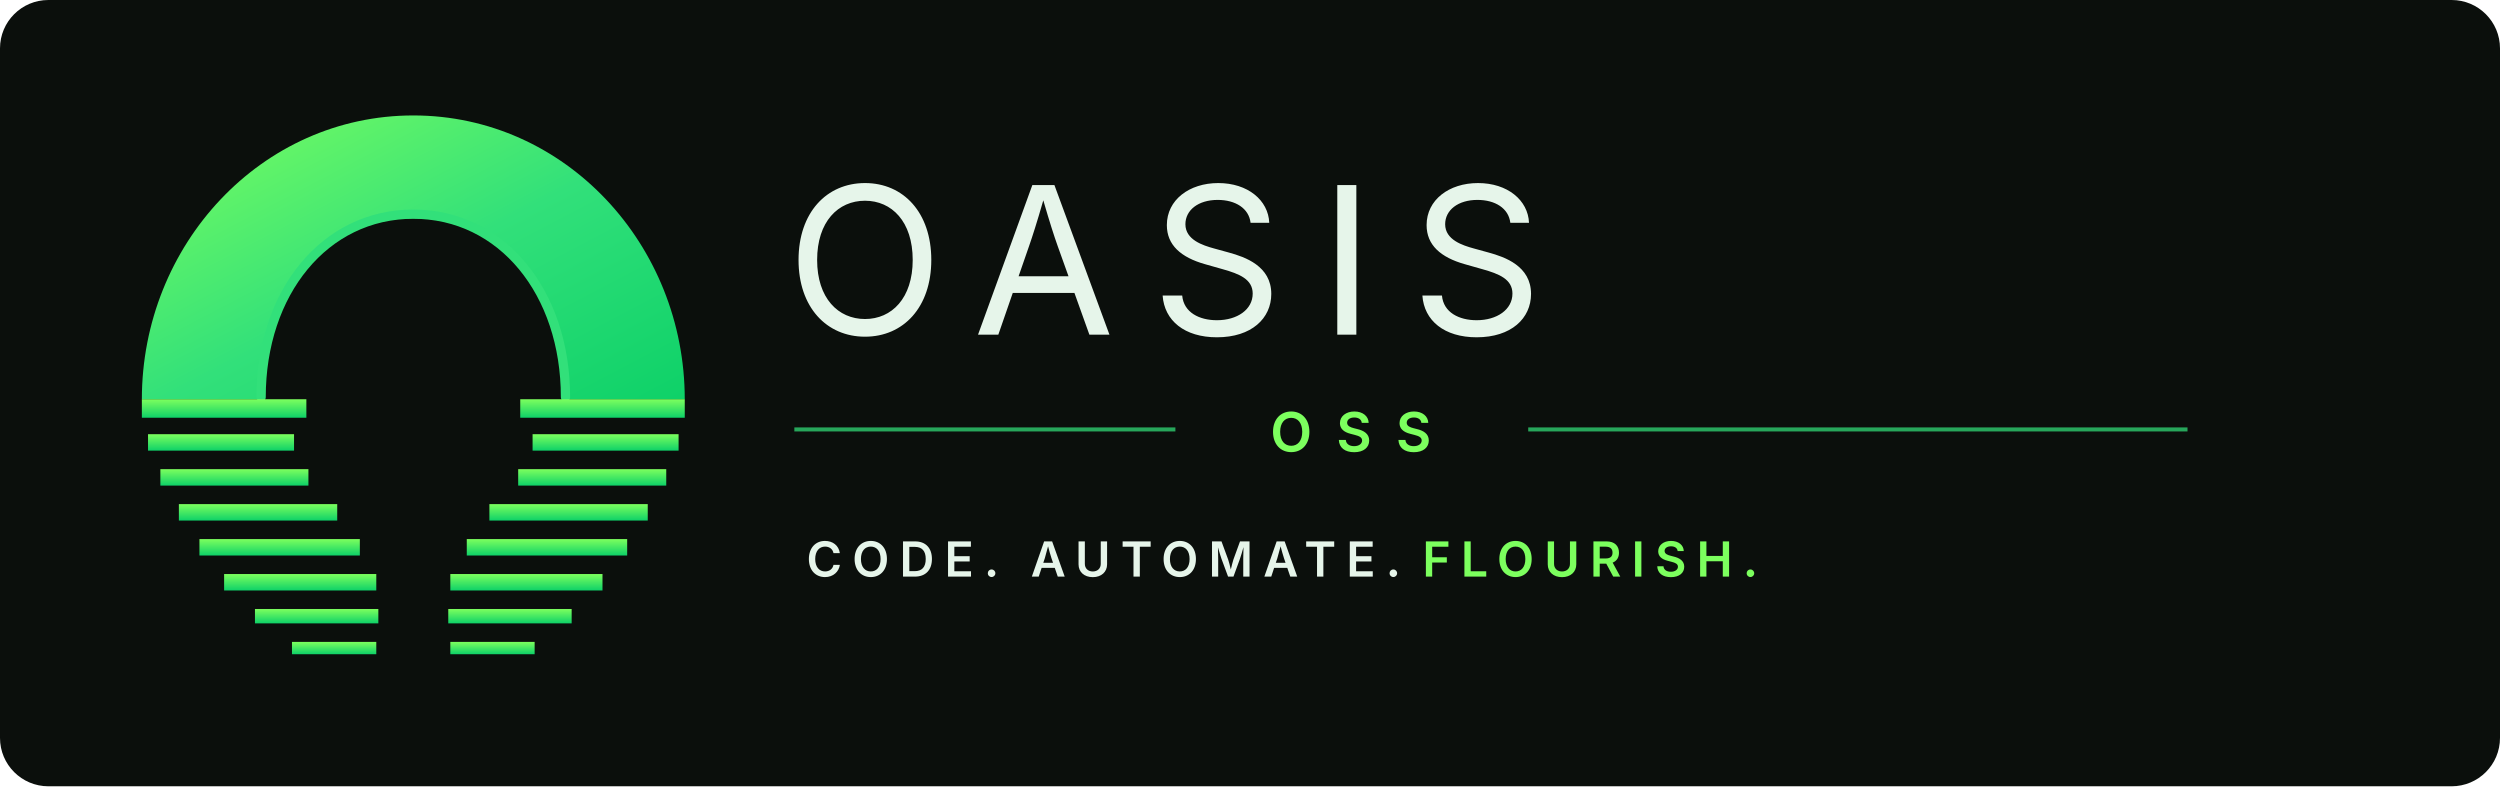
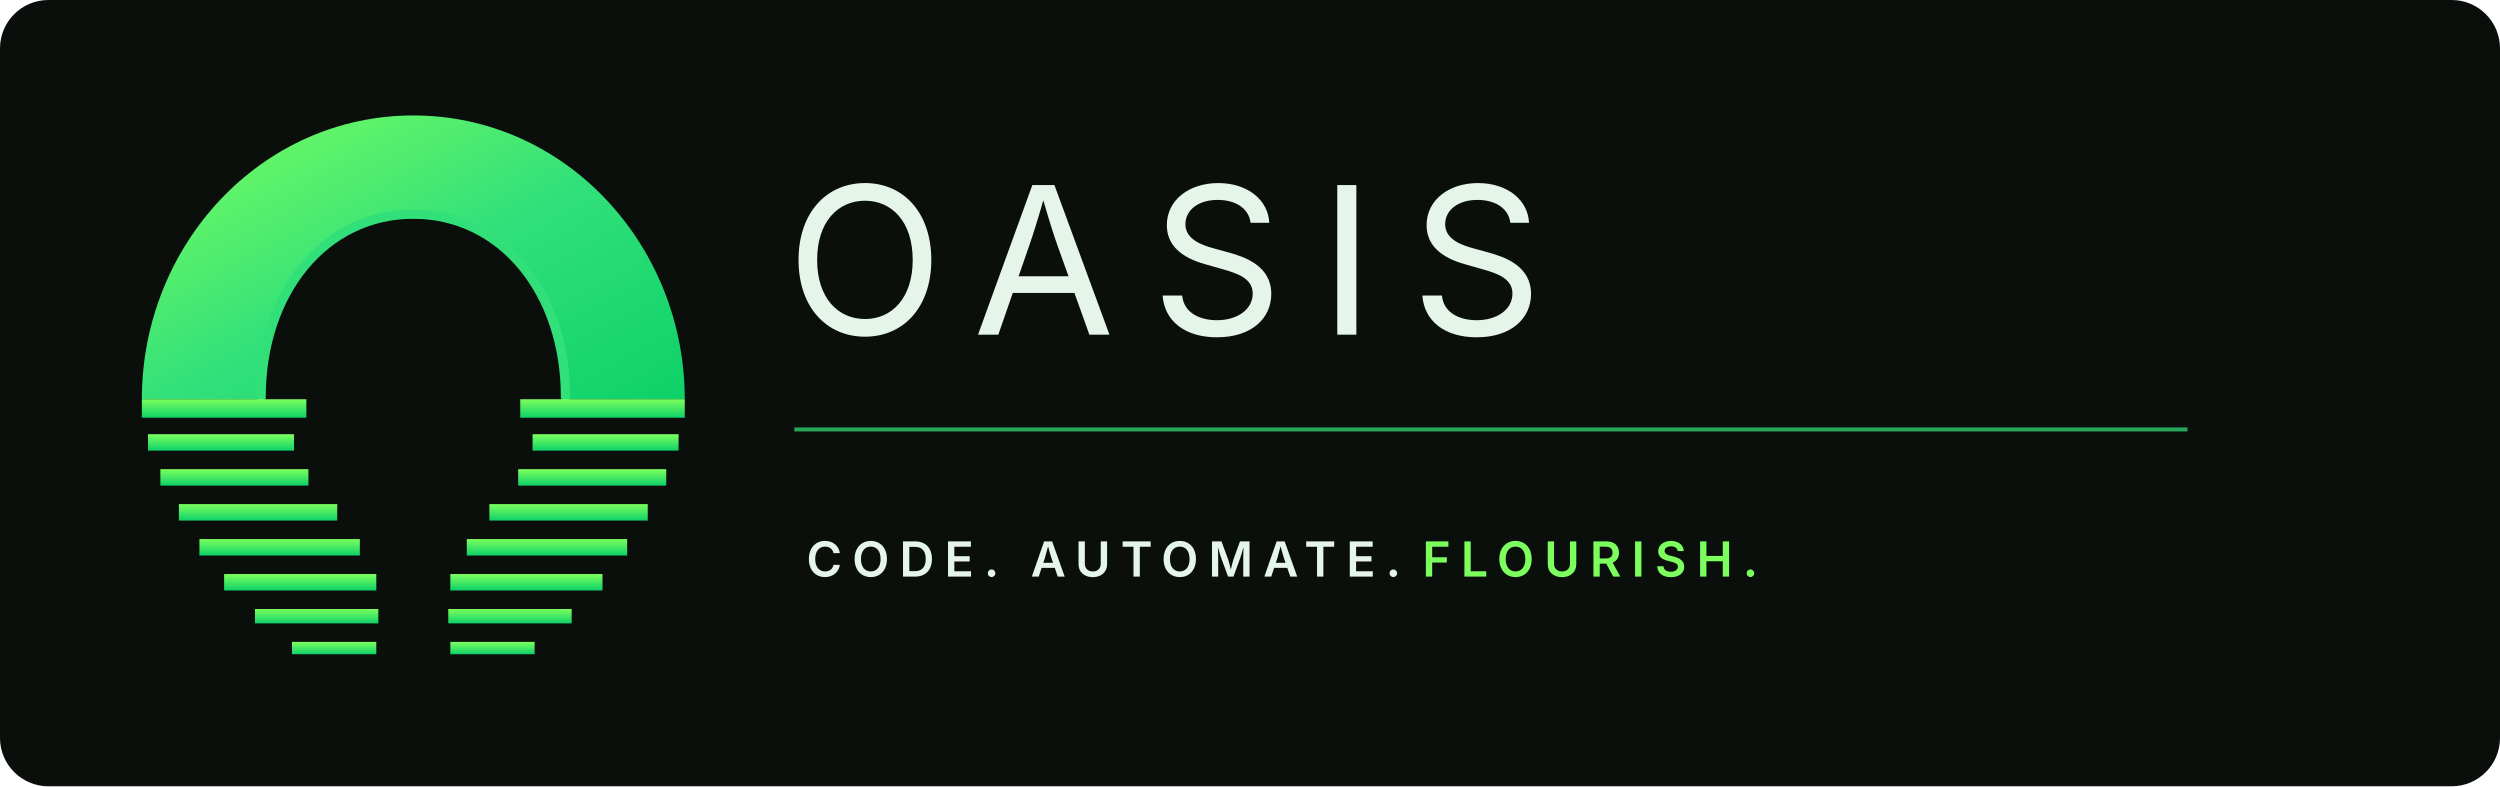
<svg xmlns="http://www.w3.org/2000/svg" width="1240" height="390" viewBox="0 0 1240 390" role="img" aria-labelledby="title desc">
  <rect width="1240" height="390" rx="24" fill="#0B0F0C" />
  <g transform="translate(52 44) scale(1.02)">
    <defs>
      <linearGradient id="portal" x1="0" y1="0" x2="1" y2="1">
        <stop offset="0" stop-color="#7CFF5E" />
        <stop offset=".52" stop-color="#32E07A" />
        <stop offset="1" stop-color="#0ED168" />
      </linearGradient>
      <linearGradient id="strata" x1="0" y1="0" x2="0" y2="1">
        <stop offset="0" stop-color="#7CFF5E" />
        <stop offset="1" stop-color="#0ED168" />
      </linearGradient>
    </defs>
    <path d="M18 151 C18 76 76 13 150 13 C224 13 282 76 282 151 L224 151 C224 101 194 63 150 63 C106 63 76 101 76 151 Z" fill="url(#portal)" />
    <path d="M76 150 C76 99 107 61 150 61 C193 61 224 99 224 150" fill="none" stroke="#32E07A" stroke-width="4.5" stroke-linecap="round" />
    <g fill="url(#strata)">
      <path d="M18 151 H98 V160 H18 Z M202 151 H282 V160 H202 Z" />
      <path d="M21 168 H92 V176 H21 Z M208 168 H279 V176 H208 Z" />
      <path d="M27 185 H99 V193 H27 Z M201 185 H273 V193 H201 Z" />
      <path d="M36 202 H113 V210 H36 Z M187 202 H264 V210 H187 Z" />
      <path d="M46 219 H124 V227 H46 Z M176 219 H254 V227 H176 Z" />
      <path d="M58 236 H132 V244 H58 Z M168 236 H242 V244 H168 Z" />
      <path d="M73 253 H133 V260 H73 Z M167 253 H227 V260 H167 Z" />
      <path d="M91 269 H132 V275 H91 Z M168 269 H209 V275 H168 Z" />
    </g>
  </g>
  <text x="390" y="166" font-family="Space Grotesk,Inter,DejaVu Sans,Arial,sans-serif" font-size="102" font-weight="400" letter-spacing="18" fill="#E6F5EA">OASIS</text>
-   <path d="M394 213 H583 M758 213 H1085" stroke="#32E07A" stroke-width="2" opacity=".72" />
-   <text x="670" y="224" text-anchor="middle" font-family="Inter,DejaVu Sans,Arial,sans-serif" font-size="27" font-weight="600" letter-spacing="12" fill="#7CFF5E">OSS</text>
+   <path d="M394 213 H1085" stroke="#32E07A" stroke-width="2" opacity=".72" />
  <text x="400" y="286" font-family="Inter,DejaVu Sans,Arial,sans-serif" font-size="24" font-weight="600" letter-spacing="5" fill="#E6F5EA">CODE. AUTOMATE. <tspan fill="#7CFF5E">FLOURISH.</tspan>
  </text>
</svg>
